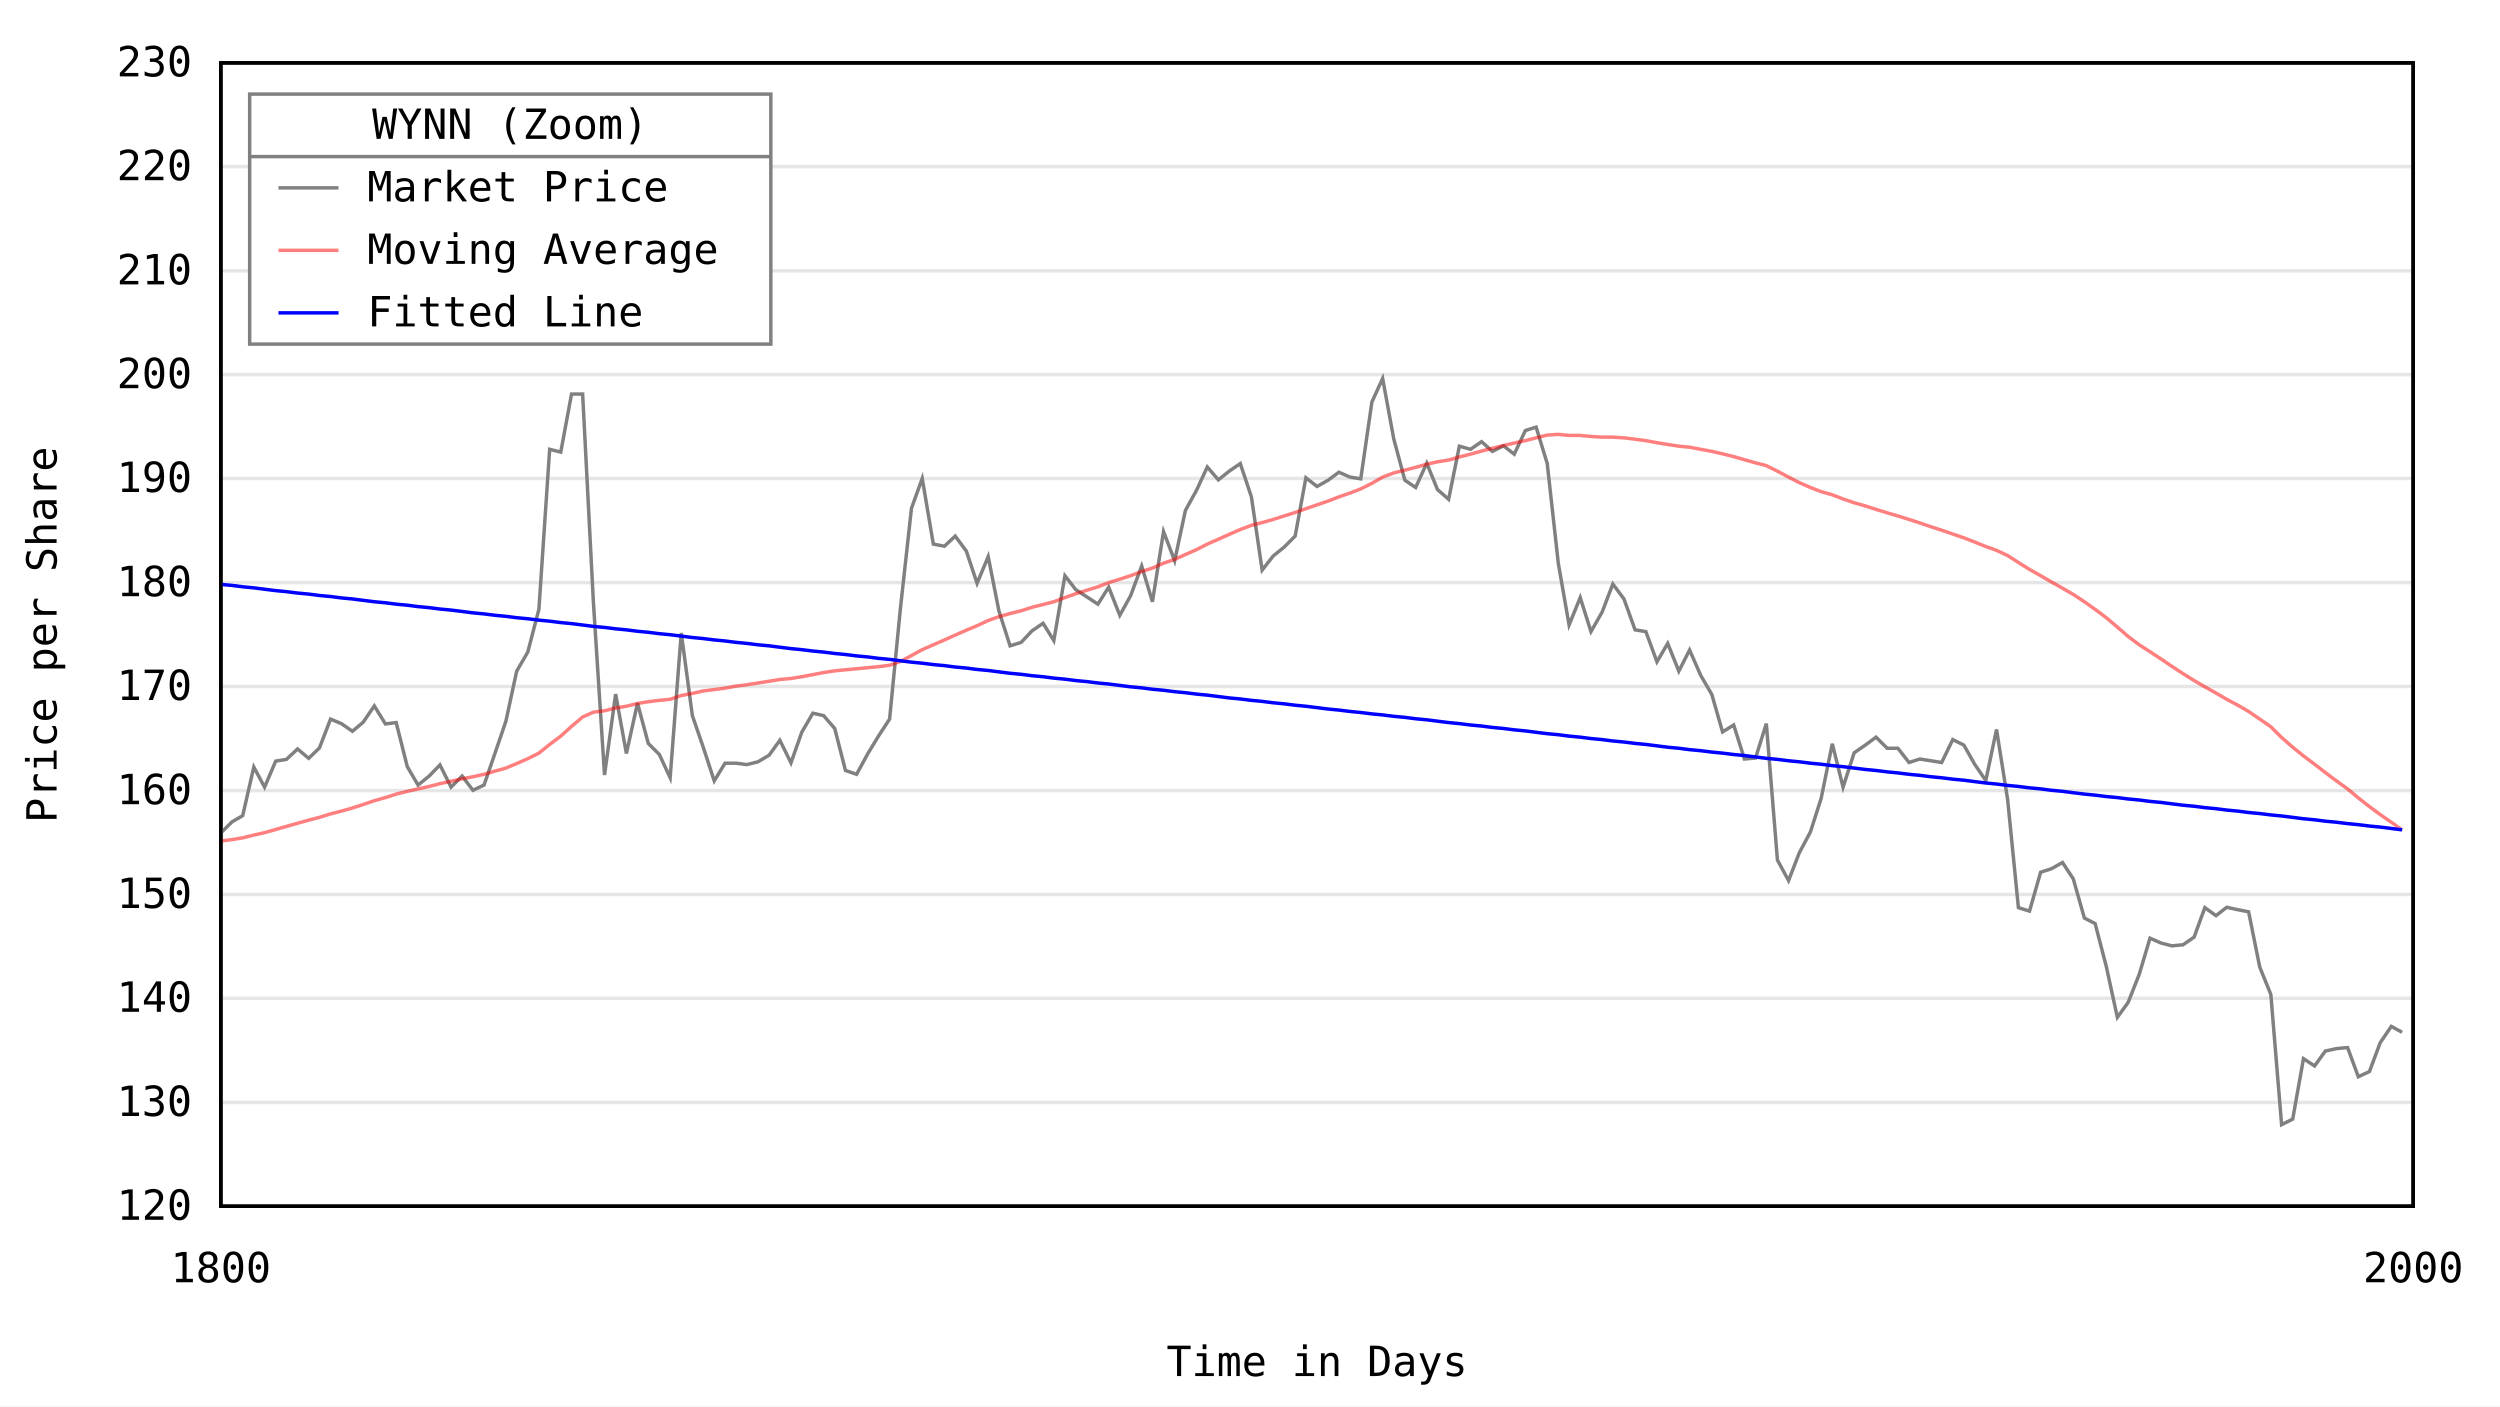
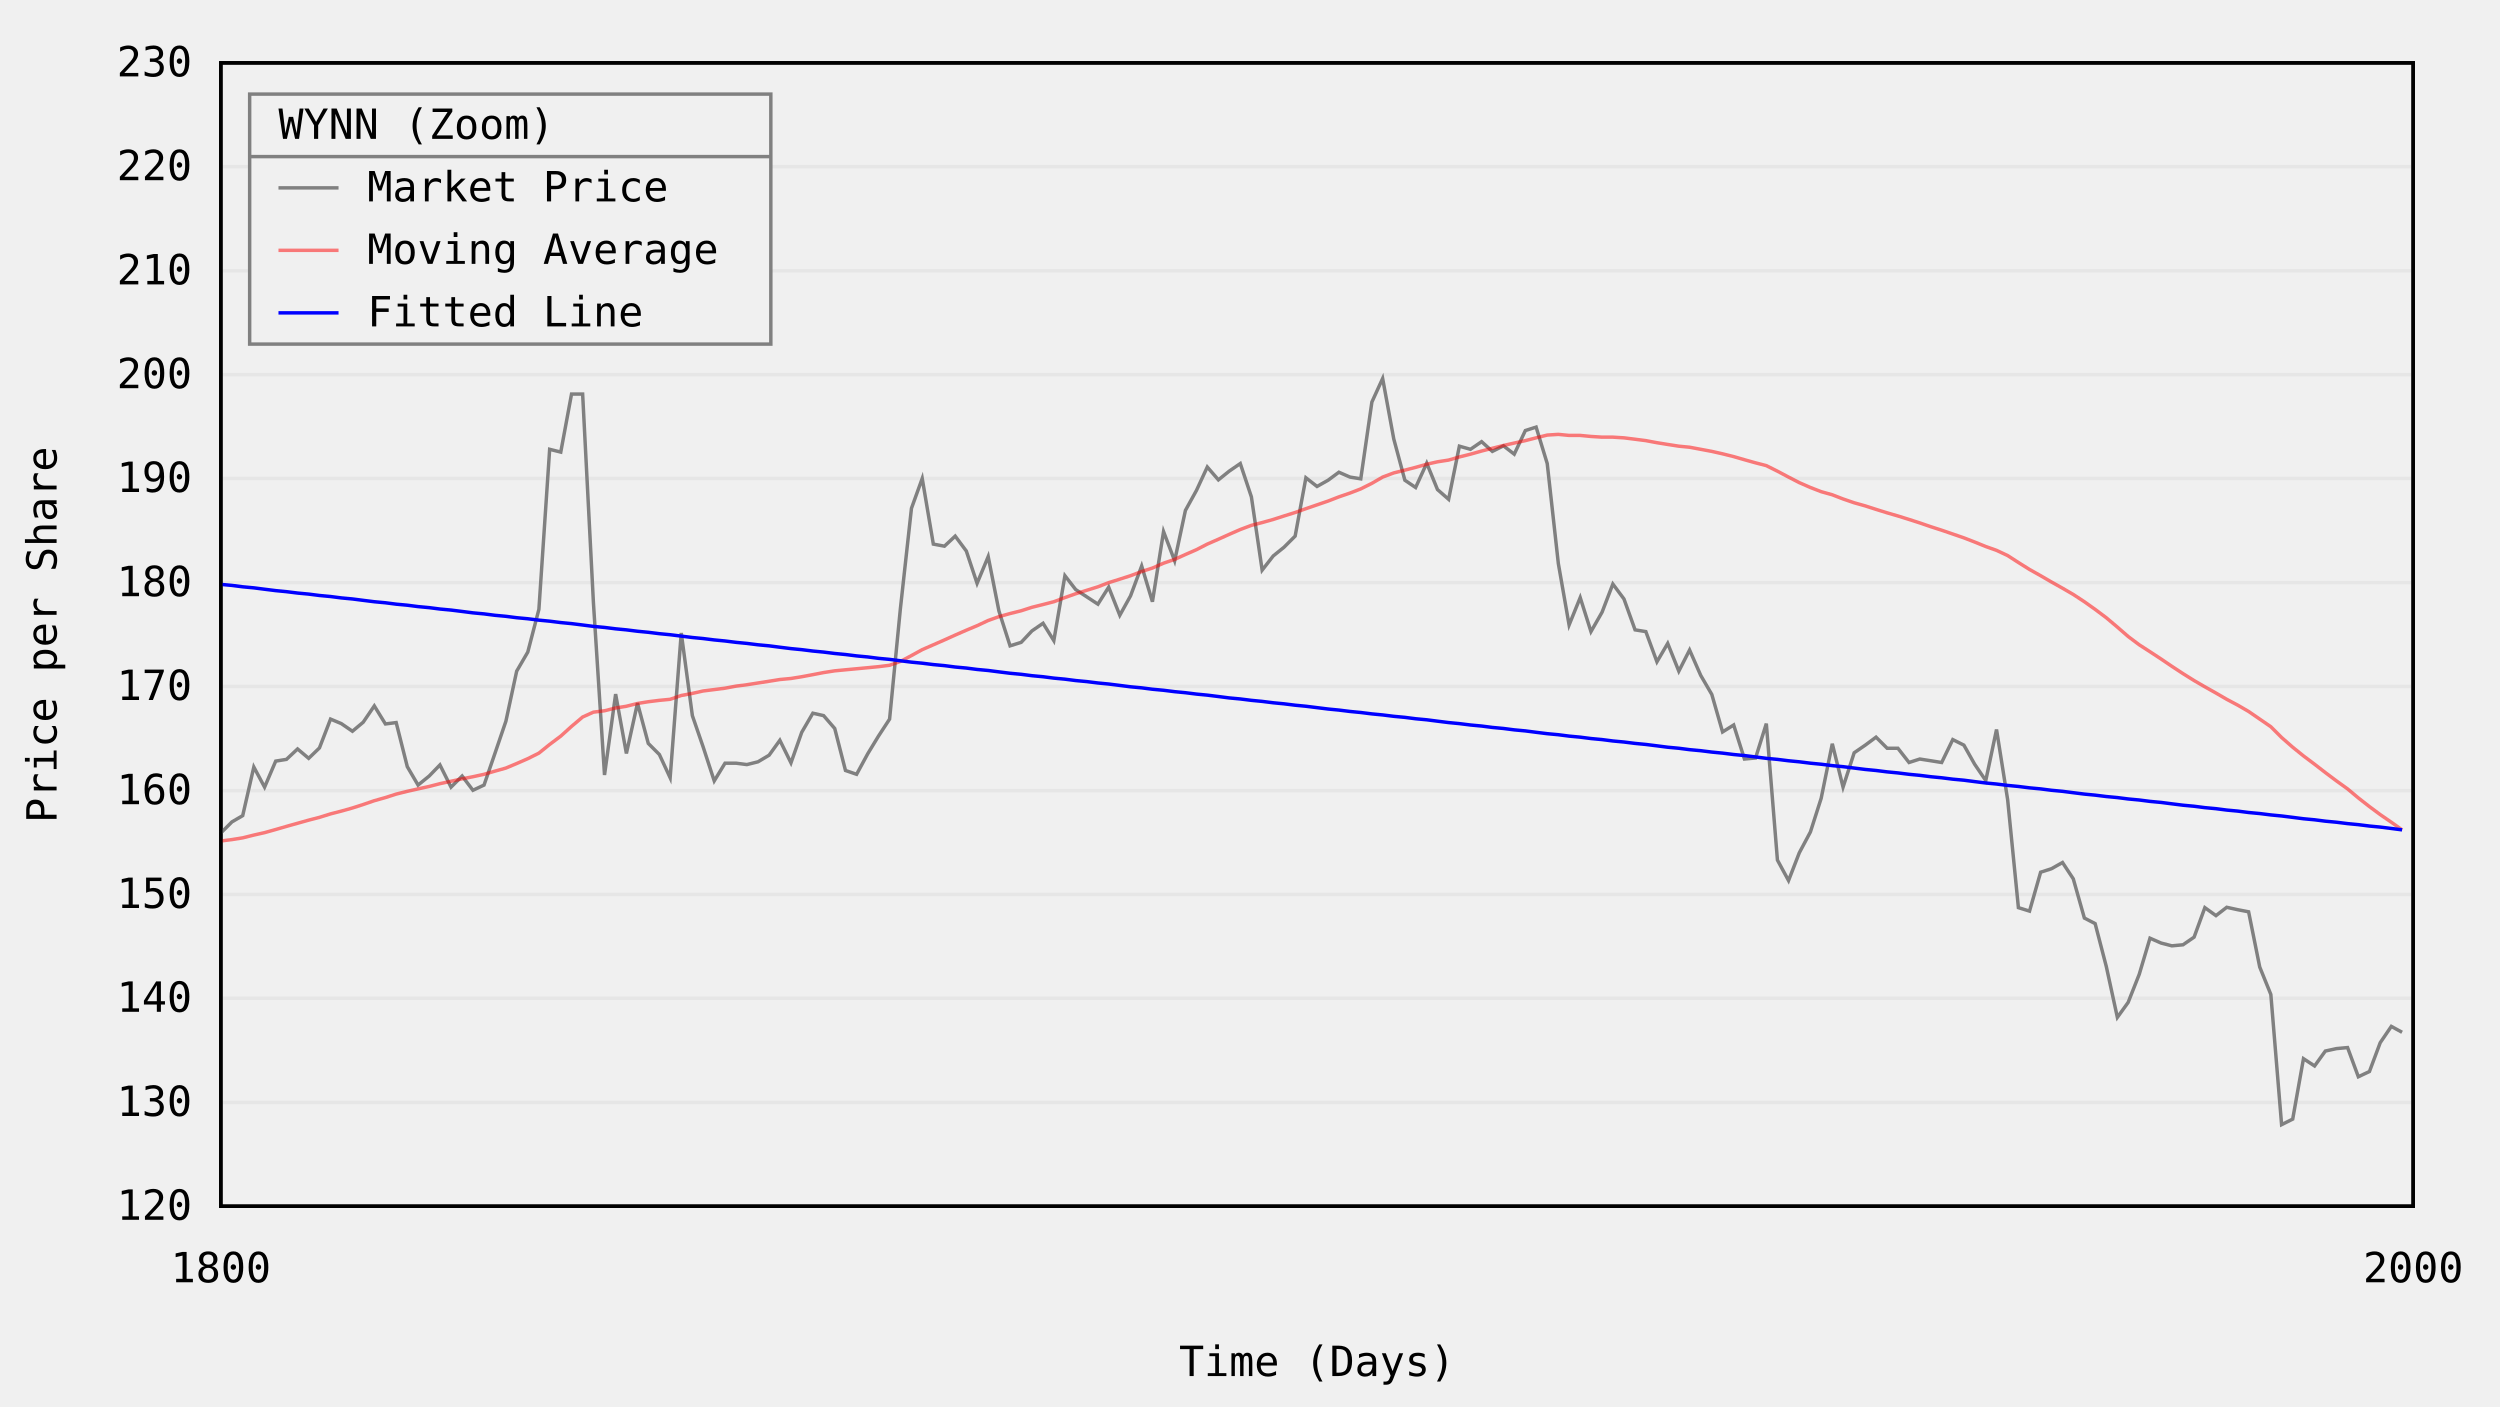
<svg xmlns="http://www.w3.org/2000/svg" xmlns:xlink="http://www.w3.org/1999/xlink" width="720" height="405" viewBox="0 0 720 405">
  <g id="gnuplot_canvas">
-     <rect x="0" y="0" width="720" height="405" fill="#ffffff" />
+     <rect x="0" y="0" width="720" height="405" fill="none" />
    <defs>
      <circle id="gpDot" r="0.5" stroke-width="0.5" stroke="currentColor" />
      <path id="gpPt0" stroke-width="0.222" stroke="currentColor" d="M-1,0 h2 M0,-1 v2" />
      <path id="gpPt1" stroke-width="0.222" stroke="currentColor" d="M-1,-1 L1,1 M1,-1 L-1,1" />
      <path id="gpPt2" stroke-width="0.222" stroke="currentColor" d="M-1,0 L1,0 M0,-1 L0,1 M-1,-1 L1,1 M-1,1 L1,-1" />
      <rect id="gpPt3" stroke-width="0.222" stroke="currentColor" x="-1" y="-1" width="2" height="2" />
      <rect id="gpPt4" stroke-width="0.222" stroke="currentColor" fill="currentColor" x="-1" y="-1" width="2" height="2" />
      <circle id="gpPt5" stroke-width="0.222" stroke="currentColor" cx="0" cy="0" r="1" />
      <use xlink:href="#gpPt5" id="gpPt6" fill="currentColor" stroke="none" />
      <path id="gpPt7" stroke-width="0.222" stroke="currentColor" d="M0,-1.33 L-1.33,0.67 L1.33,0.67 z" />
      <use xlink:href="#gpPt7" id="gpPt8" fill="currentColor" stroke="none" />
      <use xlink:href="#gpPt7" id="gpPt9" stroke="currentColor" transform="rotate(180)" />
      <use xlink:href="#gpPt9" id="gpPt10" fill="currentColor" stroke="none" />
      <use xlink:href="#gpPt3" id="gpPt11" stroke="currentColor" transform="rotate(45)" />
      <use xlink:href="#gpPt11" id="gpPt12" fill="currentColor" stroke="none" />
      <path id="gpPt13" stroke-width="0.222" stroke="currentColor" d="M0,1.330 L1.265,0.411 L0.782,-1.067 L-0.782,-1.076 L-1.265,0.411 z" />
      <use xlink:href="#gpPt13" id="gpPt14" fill="currentColor" stroke="none" />
      <filter id="textbox" filterUnits="objectBoundingBox" x="0" y="0" height="1" width="1">
-         <feFlood flood-color="#FFFFFF" flood-opacity="1" result="bgnd" />
+         <feFlood flood-color="white" flood-opacity="1" result="bgnd" />
        <feComposite in="SourceGraphic" in2="bgnd" operator="atop" />
      </filter>
      <filter id="greybox" filterUnits="objectBoundingBox" x="0" y="0" height="1" width="1">
        <feFlood flood-color="lightgrey" flood-opacity="1" result="grey" />
        <feComposite in="SourceGraphic" in2="grey" operator="atop" />
      </filter>
    </defs>
-     <g fill="none" color="#FFFFFF" stroke="currentColor" stroke-width="1.00" stroke-linecap="butt" stroke-linejoin="miter">
+     <g fill="none" color="white" stroke="currentColor" stroke-width="1.00" stroke-linecap="butt" stroke-linejoin="miter">
</g>
    <g fill="none" color="black" stroke="currentColor" stroke-width="1.00" stroke-linecap="butt" stroke-linejoin="miter">
</g>
    <g fill="none" color="black" stroke="currentColor" stroke-width="1.00" stroke-linecap="butt" stroke-linejoin="miter">
      <path stroke="rgb(230, 230, 230)" class="gridline" d="M63.6,347.4 L695.0,347.4  " />
    </g>
    <g fill="none" color="black" stroke="currentColor" stroke-width="1.00" stroke-linecap="butt" stroke-linejoin="miter">
      <path stroke="black" d="M63.6,347.4 M695.0,347.4  " />
-       <g transform="translate(55.3,351.3)" stroke="none" fill="black" font-family="Consolas, Monaco, monospace" font-size="12.00" text-anchor="end">
-         <text>
-           <tspan font-family="Consolas, Monaco, monospace">120</tspan>
+       <g transform="translate(55.3,351.3)" stroke="none" fill="black" font-family="Consolas, Menlo, monospace" font-size="12.00" text-anchor="end">
+         <text>
+           <tspan font-family="Consolas, Menlo, monospace">120</tspan>
        </text>
      </g>
    </g>
    <g fill="none" color="black" stroke="currentColor" stroke-width="1.00" stroke-linecap="butt" stroke-linejoin="miter">
</g>
    <g fill="none" color="black" stroke="currentColor" stroke-width="1.00" stroke-linecap="butt" stroke-linejoin="miter">
      <path stroke="rgb(230, 230, 230)" class="gridline" d="M63.6,317.5 L695.0,317.5  " />
    </g>
    <g fill="none" color="black" stroke="currentColor" stroke-width="1.00" stroke-linecap="butt" stroke-linejoin="miter">
      <path stroke="black" d="M63.6,317.5 M695.0,317.5  " />
-       <g transform="translate(55.3,321.4)" stroke="none" fill="black" font-family="Consolas, Monaco, monospace" font-size="12.00" text-anchor="end">
-         <text>
-           <tspan font-family="Consolas, Monaco, monospace">130</tspan>
+       <g transform="translate(55.3,321.4)" stroke="none" fill="black" font-family="Consolas, Menlo, monospace" font-size="12.00" text-anchor="end">
+         <text>
+           <tspan font-family="Consolas, Menlo, monospace">130</tspan>
        </text>
      </g>
    </g>
    <g fill="none" color="black" stroke="currentColor" stroke-width="1.00" stroke-linecap="butt" stroke-linejoin="miter">
</g>
    <g fill="none" color="black" stroke="currentColor" stroke-width="1.00" stroke-linecap="butt" stroke-linejoin="miter">
      <path stroke="rgb(230, 230, 230)" class="gridline" d="M63.6,287.5 L695.0,287.5  " />
    </g>
    <g fill="none" color="black" stroke="currentColor" stroke-width="1.00" stroke-linecap="butt" stroke-linejoin="miter">
      <path stroke="black" d="M63.6,287.5 M695.0,287.5  " />
-       <g transform="translate(55.3,291.4)" stroke="none" fill="black" font-family="Consolas, Monaco, monospace" font-size="12.00" text-anchor="end">
-         <text>
-           <tspan font-family="Consolas, Monaco, monospace">140</tspan>
+       <g transform="translate(55.3,291.4)" stroke="none" fill="black" font-family="Consolas, Menlo, monospace" font-size="12.00" text-anchor="end">
+         <text>
+           <tspan font-family="Consolas, Menlo, monospace">140</tspan>
        </text>
      </g>
    </g>
    <g fill="none" color="black" stroke="currentColor" stroke-width="1.00" stroke-linecap="butt" stroke-linejoin="miter">
</g>
    <g fill="none" color="black" stroke="currentColor" stroke-width="1.00" stroke-linecap="butt" stroke-linejoin="miter">
      <path stroke="rgb(230, 230, 230)" class="gridline" d="M63.6,257.6 L695.0,257.6  " />
    </g>
    <g fill="none" color="black" stroke="currentColor" stroke-width="1.00" stroke-linecap="butt" stroke-linejoin="miter">
      <path stroke="black" d="M63.6,257.6 M695.0,257.6  " />
-       <g transform="translate(55.3,261.5)" stroke="none" fill="black" font-family="Consolas, Monaco, monospace" font-size="12.00" text-anchor="end">
-         <text>
-           <tspan font-family="Consolas, Monaco, monospace">150</tspan>
+       <g transform="translate(55.3,261.5)" stroke="none" fill="black" font-family="Consolas, Menlo, monospace" font-size="12.00" text-anchor="end">
+         <text>
+           <tspan font-family="Consolas, Menlo, monospace">150</tspan>
        </text>
      </g>
    </g>
    <g fill="none" color="black" stroke="currentColor" stroke-width="1.00" stroke-linecap="butt" stroke-linejoin="miter">
</g>
    <g fill="none" color="black" stroke="currentColor" stroke-width="1.00" stroke-linecap="butt" stroke-linejoin="miter">
      <path stroke="rgb(230, 230, 230)" class="gridline" d="M63.6,227.7 L695.0,227.7  " />
    </g>
    <g fill="none" color="black" stroke="currentColor" stroke-width="1.00" stroke-linecap="butt" stroke-linejoin="miter">
      <path stroke="black" d="M63.6,227.7 M695.0,227.7  " />
-       <g transform="translate(55.3,231.6)" stroke="none" fill="black" font-family="Consolas, Monaco, monospace" font-size="12.00" text-anchor="end">
-         <text>
-           <tspan font-family="Consolas, Monaco, monospace">160</tspan>
+       <g transform="translate(55.3,231.6)" stroke="none" fill="black" font-family="Consolas, Menlo, monospace" font-size="12.00" text-anchor="end">
+         <text>
+           <tspan font-family="Consolas, Menlo, monospace">160</tspan>
        </text>
      </g>
    </g>
    <g fill="none" color="black" stroke="currentColor" stroke-width="1.00" stroke-linecap="butt" stroke-linejoin="miter">
</g>
    <g fill="none" color="black" stroke="currentColor" stroke-width="1.00" stroke-linecap="butt" stroke-linejoin="miter">
      <path stroke="rgb(230, 230, 230)" class="gridline" d="M63.6,197.7 L695.0,197.7  " />
    </g>
    <g fill="none" color="black" stroke="currentColor" stroke-width="1.00" stroke-linecap="butt" stroke-linejoin="miter">
      <path stroke="black" d="M63.6,197.7 M695.0,197.7  " />
-       <g transform="translate(55.3,201.6)" stroke="none" fill="black" font-family="Consolas, Monaco, monospace" font-size="12.00" text-anchor="end">
-         <text>
-           <tspan font-family="Consolas, Monaco, monospace">170</tspan>
+       <g transform="translate(55.3,201.6)" stroke="none" fill="black" font-family="Consolas, Menlo, monospace" font-size="12.00" text-anchor="end">
+         <text>
+           <tspan font-family="Consolas, Menlo, monospace">170</tspan>
        </text>
      </g>
    </g>
    <g fill="none" color="black" stroke="currentColor" stroke-width="1.00" stroke-linecap="butt" stroke-linejoin="miter">
</g>
    <g fill="none" color="black" stroke="currentColor" stroke-width="1.00" stroke-linecap="butt" stroke-linejoin="miter">
      <path stroke="rgb(230, 230, 230)" class="gridline" d="M63.6,167.8 L695.0,167.8  " />
    </g>
    <g fill="none" color="black" stroke="currentColor" stroke-width="1.00" stroke-linecap="butt" stroke-linejoin="miter">
      <path stroke="black" d="M63.6,167.8 M695.0,167.8  " />
-       <g transform="translate(55.3,171.7)" stroke="none" fill="black" font-family="Consolas, Monaco, monospace" font-size="12.00" text-anchor="end">
-         <text>
-           <tspan font-family="Consolas, Monaco, monospace">180</tspan>
+       <g transform="translate(55.3,171.7)" stroke="none" fill="black" font-family="Consolas, Menlo, monospace" font-size="12.00" text-anchor="end">
+         <text>
+           <tspan font-family="Consolas, Menlo, monospace">180</tspan>
        </text>
      </g>
    </g>
    <g fill="none" color="black" stroke="currentColor" stroke-width="1.00" stroke-linecap="butt" stroke-linejoin="miter">
</g>
    <g fill="none" color="black" stroke="currentColor" stroke-width="1.00" stroke-linecap="butt" stroke-linejoin="miter">
      <path stroke="rgb(230, 230, 230)" class="gridline" d="M63.6,137.8 L695.0,137.8  " />
    </g>
    <g fill="none" color="black" stroke="currentColor" stroke-width="1.00" stroke-linecap="butt" stroke-linejoin="miter">
      <path stroke="black" d="M63.6,137.8 M695.0,137.8  " />
-       <g transform="translate(55.3,141.7)" stroke="none" fill="black" font-family="Consolas, Monaco, monospace" font-size="12.00" text-anchor="end">
-         <text>
-           <tspan font-family="Consolas, Monaco, monospace">190</tspan>
+       <g transform="translate(55.3,141.7)" stroke="none" fill="black" font-family="Consolas, Menlo, monospace" font-size="12.00" text-anchor="end">
+         <text>
+           <tspan font-family="Consolas, Menlo, monospace">190</tspan>
        </text>
      </g>
    </g>
    <g fill="none" color="black" stroke="currentColor" stroke-width="1.00" stroke-linecap="butt" stroke-linejoin="miter">
</g>
    <g fill="none" color="black" stroke="currentColor" stroke-width="1.00" stroke-linecap="butt" stroke-linejoin="miter">
      <path stroke="rgb(230, 230, 230)" class="gridline" d="M63.6,107.9 L695.0,107.9  " />
    </g>
    <g fill="none" color="black" stroke="currentColor" stroke-width="1.00" stroke-linecap="butt" stroke-linejoin="miter">
      <path stroke="black" d="M63.6,107.9 M695.0,107.9  " />
-       <g transform="translate(55.3,111.8)" stroke="none" fill="black" font-family="Consolas, Monaco, monospace" font-size="12.00" text-anchor="end">
-         <text>
-           <tspan font-family="Consolas, Monaco, monospace">200</tspan>
+       <g transform="translate(55.3,111.8)" stroke="none" fill="black" font-family="Consolas, Menlo, monospace" font-size="12.00" text-anchor="end">
+         <text>
+           <tspan font-family="Consolas, Menlo, monospace">200</tspan>
        </text>
      </g>
    </g>
    <g fill="none" color="black" stroke="currentColor" stroke-width="1.00" stroke-linecap="butt" stroke-linejoin="miter">
</g>
    <g fill="none" color="black" stroke="currentColor" stroke-width="1.00" stroke-linecap="butt" stroke-linejoin="miter">
      <path stroke="rgb(230, 230, 230)" class="gridline" d="M63.6,78.0 L71.9,78.0 M222.0,78.0 L695.0,78.0  " />
    </g>
    <g fill="none" color="black" stroke="currentColor" stroke-width="1.00" stroke-linecap="butt" stroke-linejoin="miter">
      <path stroke="black" d="M63.6,78.0 M695.0,78.0  " />
-       <g transform="translate(55.3,81.9)" stroke="none" fill="black" font-family="Consolas, Monaco, monospace" font-size="12.00" text-anchor="end">
-         <text>
-           <tspan font-family="Consolas, Monaco, monospace">210</tspan>
+       <g transform="translate(55.3,81.9)" stroke="none" fill="black" font-family="Consolas, Menlo, monospace" font-size="12.00" text-anchor="end">
+         <text>
+           <tspan font-family="Consolas, Menlo, monospace">210</tspan>
        </text>
      </g>
    </g>
    <g fill="none" color="black" stroke="currentColor" stroke-width="1.00" stroke-linecap="butt" stroke-linejoin="miter">
</g>
    <g fill="none" color="black" stroke="currentColor" stroke-width="1.00" stroke-linecap="butt" stroke-linejoin="miter">
      <path stroke="rgb(230, 230, 230)" class="gridline" d="M63.6,48.0 L71.9,48.0 M222.0,48.0 L695.0,48.0  " />
    </g>
    <g fill="none" color="black" stroke="currentColor" stroke-width="1.00" stroke-linecap="butt" stroke-linejoin="miter">
      <path stroke="black" d="M63.6,48.0 M695.0,48.0  " />
-       <g transform="translate(55.3,51.9)" stroke="none" fill="black" font-family="Consolas, Monaco, monospace" font-size="12.00" text-anchor="end">
-         <text>
-           <tspan font-family="Consolas, Monaco, monospace">220</tspan>
+       <g transform="translate(55.3,51.9)" stroke="none" fill="black" font-family="Consolas, Menlo, monospace" font-size="12.00" text-anchor="end">
+         <text>
+           <tspan font-family="Consolas, Menlo, monospace">220</tspan>
        </text>
      </g>
    </g>
    <g fill="none" color="black" stroke="currentColor" stroke-width="1.00" stroke-linecap="butt" stroke-linejoin="miter">
</g>
    <g fill="none" color="black" stroke="currentColor" stroke-width="1.00" stroke-linecap="butt" stroke-linejoin="miter">
      <path stroke="rgb(230, 230, 230)" class="gridline" d="M63.6,18.1 L695.0,18.1  " />
    </g>
    <g fill="none" color="black" stroke="currentColor" stroke-width="1.00" stroke-linecap="butt" stroke-linejoin="miter">
      <path stroke="black" d="M63.6,18.1 M695.0,18.1  " />
-       <g transform="translate(55.3,22.0)" stroke="none" fill="black" font-family="Consolas, Monaco, monospace" font-size="12.00" text-anchor="end">
-         <text>
-           <tspan font-family="Consolas, Monaco, monospace">230</tspan>
+       <g transform="translate(55.3,22.0)" stroke="none" fill="black" font-family="Consolas, Menlo, monospace" font-size="12.00" text-anchor="end">
+         <text>
+           <tspan font-family="Consolas, Menlo, monospace">230</tspan>
        </text>
      </g>
    </g>
    <g fill="none" color="black" stroke="currentColor" stroke-width="1.00" stroke-linecap="butt" stroke-linejoin="miter">
</g>
    <g fill="none" color="black" stroke="currentColor" stroke-width="1.00" stroke-linecap="butt" stroke-linejoin="miter">
      <path stroke="rgb(230, 230, 230)" class="gridline" d="M63.6,347.4 L63.6,18.1  " />
    </g>
    <g fill="none" color="black" stroke="currentColor" stroke-width="1.00" stroke-linecap="butt" stroke-linejoin="miter">
      <path stroke="black" d="M63.6,347.4 M63.6,18.1  " />
-       <g transform="translate(63.6,369.3)" stroke="none" fill="black" font-family="Consolas, Monaco, monospace" font-size="12.00" text-anchor="middle">
-         <text>
-           <tspan font-family="Consolas, Monaco, monospace"> 1800</tspan>
+       <g transform="translate(63.6,369.3)" stroke="none" fill="black" font-family="Consolas, Menlo, monospace" font-size="12.00" text-anchor="middle">
+         <text>
+           <tspan font-family="Consolas, Menlo, monospace"> 1800</tspan>
        </text>
      </g>
    </g>
    <g fill="none" color="black" stroke="currentColor" stroke-width="1.00" stroke-linecap="butt" stroke-linejoin="miter">
</g>
    <g fill="none" color="black" stroke="currentColor" stroke-width="1.00" stroke-linecap="butt" stroke-linejoin="miter">
      <path stroke="rgb(230, 230, 230)" class="gridline" d="M695.0,347.4 L695.0,18.1  " />
    </g>
    <g fill="none" color="black" stroke="currentColor" stroke-width="1.00" stroke-linecap="butt" stroke-linejoin="miter">
      <path stroke="black" d="M695.0,347.4 M695.0,18.1  " />
-       <g transform="translate(695.0,369.3)" stroke="none" fill="black" font-family="Consolas, Monaco, monospace" font-size="12.00" text-anchor="middle">
-         <text>
-           <tspan font-family="Consolas, Monaco, monospace"> 2000</tspan>
+       <g transform="translate(695.0,369.3)" stroke="none" fill="black" font-family="Consolas, Menlo, monospace" font-size="12.00" text-anchor="middle">
+         <text>
+           <tspan font-family="Consolas, Menlo, monospace"> 2000</tspan>
        </text>
      </g>
    </g>
    <g fill="none" color="black" stroke="currentColor" stroke-width="1.00" stroke-linecap="butt" stroke-linejoin="miter">
</g>
    <g fill="none" color="black" stroke="currentColor" stroke-width="1.00" stroke-linecap="butt" stroke-linejoin="miter">
      <path stroke="black" d="M63.6,18.1 L63.6,347.4 L695.0,347.4 L695.0,18.1 L63.6,18.1 Z  " />
    </g>
    <g fill="none" color="black" stroke="currentColor" stroke-width="1.00" stroke-linecap="butt" stroke-linejoin="miter">
-       <g transform="translate(16.3,182.8) rotate(270)" stroke="none" fill="black" font-family="Consolas, Monaco, monospace" font-size="12.00" text-anchor="middle">
-         <text>
-           <tspan font-family="Consolas, Monaco, monospace">Price per Share</tspan>
-         </text>
-       </g>
-     </g>
-     <g fill="none" color="black" stroke="currentColor" stroke-width="1.00" stroke-linecap="butt" stroke-linejoin="miter">
-       <g transform="translate(379.3,396.3)" stroke="none" fill="black" font-family="Consolas, Monaco, monospace" font-size="12.00" text-anchor="middle">
-         <text>
-           <tspan font-family="Consolas, Monaco, monospace">Time in Days</tspan>
-         </text>
-       </g>
-     </g>
-     <g fill="none" color="black" stroke="currentColor" stroke-width="1.00" stroke-linecap="butt" stroke-linejoin="miter">
-       <g transform="translate(146.9,40.0)" stroke="none" fill="black" font-family="Consolas, Monaco, monospace" font-size="12.00" text-anchor="middle">
-         <text>
-           <tspan font-family="Consolas, Monaco, monospace">WYNN (Zoom)</tspan>
+       <g transform="translate(16.3,182.8) rotate(270)" stroke="none" fill="black" font-family="Consolas, Menlo, monospace" font-size="12.00" text-anchor="middle">
+         <text>
+           <tspan font-family="Consolas, Menlo, monospace">Price per Share</tspan>
+         </text>
+       </g>
+     </g>
+     <g fill="none" color="black" stroke="currentColor" stroke-width="1.00" stroke-linecap="butt" stroke-linejoin="miter">
+       <g transform="translate(379.3,396.3)" stroke="none" fill="black" font-family="Consolas, Menlo, monospace" font-size="12.00" text-anchor="middle">
+         <text>
+           <tspan font-family="Consolas, Menlo, monospace">Time (Days)</tspan>
+         </text>
+       </g>
+     </g>
+     <g fill="none" color="black" stroke="currentColor" stroke-width="1.00" stroke-linecap="butt" stroke-linejoin="miter">
+       <g transform="translate(80.2,40.0)" stroke="none" fill="black" font-family="Consolas, Menlo, monospace" font-size="12.00" text-anchor="start">
+         <text>
+           <tspan font-family="Consolas, Menlo, monospace">WYNN (Zoom)</tspan>
        </text>
      </g>
    </g>
    <g fill="none" color="black" stroke="currentColor" stroke-width="1.00" stroke-linecap="butt" stroke-linejoin="miter">
</g>
    <g fill="none" color="black" stroke="currentColor" stroke-width="1.00" stroke-linecap="butt" stroke-linejoin="miter">
      <path stroke="rgb(128, 128, 128)" d="M71.9,99.1 L71.9,27.1 L222.0,27.1 L222.0,99.1 L71.9,99.1 Z  " />
      <path stroke="rgb(128, 128, 128)" d="M71.9,45.1 L222.0,45.1  " />
    </g>
    <g id="gnuplot_plot_1">
      <g fill="none" color="black" stroke="currentColor" stroke-width="1.00" stroke-linecap="butt" stroke-linejoin="miter">
-         <g transform="translate(105.8,58.0)" stroke="none" fill="black" font-family="Consolas, Monaco, monospace" font-size="12.00" text-anchor="start">
+         <g transform="translate(105.8,58.0)" stroke="none" fill="black" font-family="Consolas, Menlo, monospace" font-size="12.00" text-anchor="start">
          <text>
-             <tspan font-family="Consolas, Monaco, monospace">Market Price</tspan>
+             <tspan font-family="Consolas, Menlo, monospace">Market Price</tspan>
          </text>
        </g>
      </g>
      <g fill="none" color="black" stroke="currentColor" stroke-width="1.00" stroke-linecap="butt" stroke-linejoin="miter">
        <path stroke="rgb(128, 128, 128)" d="M80.2,54.1 L97.5,54.1 M63.6,239.9 L66.8,236.7 L69.9,234.9 L73.1,220.9 L76.2,226.7 L79.4,219.2   L82.5,218.7 L85.7,215.7 L88.9,218.4 L92.0,215.4 L95.2,207.1 L98.3,208.4 L101.5,210.6 L104.6,208.0   L107.8,203.3 L111.0,208.5 L114.1,208.1 L117.3,220.8 L120.4,226.1 L123.6,223.5 L126.7,220.3 L129.9,226.7   L133.1,223.5 L136.2,227.6 L139.4,226.1 L142.5,217.1 L145.7,207.7 L148.8,193.3 L152.0,187.8 L155.2,175.5   L158.3,129.4 L161.5,130.2 L164.6,113.5 L167.8,113.5 L170.9,173.5 L174.1,223.2 L177.3,199.9 L180.4,217.0   L183.6,202.5 L186.7,214.1 L189.9,217.3 L193.0,224.0 L196.2,182.3 L199.4,206.1 L202.5,215.1 L205.7,224.9   L208.8,219.8 L212.0,219.8 L215.1,220.2 L218.3,219.4 L221.5,217.5 L224.6,213.2 L227.8,219.7 L230.9,210.9   L234.1,205.4 L237.2,206.1 L240.4,209.8 L243.5,221.9 L246.7,223.0 L249.9,217.1 L253.0,212.0 L256.2,207.1   L259.3,175.4 L262.5,146.4 L265.6,137.8 L268.8,156.7 L272.0,157.3 L275.1,154.4 L278.3,158.7 L281.4,168.0   L284.6,160.3 L287.7,176.0 L290.9,186.0 L294.1,185.0 L297.2,181.7 L300.4,179.5 L303.5,184.5 L306.7,165.8   L309.8,169.8 L313.0,171.9 L316.2,174.0 L319.3,169.1 L322.5,177.2 L325.6,171.6 L328.8,163.0 L331.9,173.3   L335.1,153.1 L338.3,161.5 L341.4,147.0 L344.6,141.2 L347.7,134.5 L350.9,138.2 L354.0,135.7 L357.2,133.5   L360.4,143.1 L363.5,164.2 L366.7,160.1 L369.8,157.6 L373.0,154.4 L376.1,137.6 L379.3,140.1 L382.5,138.3   L385.6,136.0 L388.8,137.4 L391.9,137.9 L395.1,115.8 L398.2,109.0 L401.4,126.4 L404.6,138.3 L407.7,140.4   L410.9,133.4 L414.0,141.0 L417.2,143.8 L420.3,128.5 L423.5,129.4 L426.7,127.2 L429.8,130.0 L433.0,128.4   L436.1,130.8 L439.3,124.0 L442.4,123.0 L445.6,133.5 L448.8,162.3 L451.9,180.0 L455.1,172.1 L458.2,181.9   L461.4,176.3 L464.5,168.2 L467.7,172.5 L470.9,181.4 L474.0,181.9 L477.2,190.6 L480.3,185.3 L483.5,193.3   L486.6,187.2 L489.8,194.5 L493.0,200.0 L496.1,210.8 L499.3,208.8 L502.4,218.6 L505.6,218.3 L508.7,208.4   L511.9,247.7 L515.1,253.6 L518.2,245.6 L521.4,239.6 L524.5,229.9 L527.7,214.2 L530.8,226.7 L534.0,216.8   L537.2,214.6 L540.3,212.3 L543.5,215.5 L546.6,215.5 L549.8,219.6 L552.9,218.6 L556.1,219.1 L559.2,219.6   L562.4,213.0 L565.6,214.6 L568.7,220.1 L571.9,224.8 L575.0,210.1 L578.2,230.3 L581.3,261.4 L584.5,262.4   L587.7,251.2 L590.8,250.2 L594.0,248.4 L597.1,253.1 L600.3,264.4 L603.4,266.0 L606.6,278.3 L609.8,293.0   L612.9,288.7 L616.1,280.6 L619.2,270.2 L622.4,271.6 L625.5,272.4 L628.7,272.1 L631.9,269.9 L635.0,261.4   L638.2,263.7 L641.3,261.3 L644.5,262.0 L647.6,262.6 L650.8,278.5 L654.0,286.4 L657.1,323.9 L660.3,322.3   L663.4,304.9 L666.6,307.0 L669.7,302.7 L672.9,302.0 L676.1,301.7 L679.2,310.1 L682.4,308.6 L685.5,300.3   L688.7,295.6 L691.8,297.3  " />
      </g>
    </g>
    <g id="gnuplot_plot_2">
      <g fill="none" color="black" stroke="currentColor" stroke-width="1.00" stroke-linecap="butt" stroke-linejoin="miter">
-         <g transform="translate(105.8,76.0)" stroke="none" fill="black" font-family="Consolas, Monaco, monospace" font-size="12.00" text-anchor="start">
+         <g transform="translate(105.8,76.0)" stroke="none" fill="black" font-family="Consolas, Menlo, monospace" font-size="12.00" text-anchor="start">
          <text>
-             <tspan font-family="Consolas, Monaco, monospace">Moving Average</tspan>
+             <tspan font-family="Consolas, Menlo, monospace">Moving Average</tspan>
          </text>
        </g>
      </g>
      <g fill="none" color="black" stroke="currentColor" stroke-width="1.00" stroke-linecap="butt" stroke-linejoin="miter">
        <path stroke="rgb(255,   0,   0)" opacity="0.50" d="M80.2,72.1 L97.5,72.1 M63.6,242.2 L66.8,241.8 L69.9,241.3 L73.1,240.5 L76.2,239.8 L79.4,238.9   L82.5,238.0 L85.7,237.1 L88.9,236.2 L92.0,235.4 L95.2,234.4 L98.3,233.6 L101.5,232.7 L104.6,231.7   L107.8,230.6 L111.0,229.7 L114.1,228.7 L117.3,227.9 L120.4,227.2 L123.6,226.5 L126.7,225.7 L129.9,225.0   L133.1,224.3 L136.2,223.7 L139.4,223.0 L142.5,222.1 L145.7,221.2 L148.8,219.9 L152.0,218.5 L155.2,216.9   L158.3,214.4 L161.5,212.0 L164.6,209.2 L167.8,206.5 L170.9,205.1 L174.1,204.7 L177.3,203.9 L180.4,203.4   L183.6,202.6 L186.7,202.1 L189.9,201.7 L193.0,201.4 L196.2,200.3 L199.4,199.7 L202.5,199.0 L205.7,198.6   L208.8,198.2 L212.0,197.6 L215.1,197.2 L218.3,196.7 L221.5,196.2 L224.6,195.7 L227.8,195.4 L230.9,194.9   L234.1,194.3 L237.2,193.7 L240.4,193.2 L243.5,192.9 L246.7,192.6 L249.9,192.3 L253.0,192.0 L256.2,191.6   L259.3,190.5 L262.5,188.8 L265.6,187.1 L268.8,185.7 L272.0,184.3 L275.1,182.9 L278.3,181.5 L281.4,180.2   L284.6,178.7 L287.7,177.6 L290.9,176.7 L294.1,175.9 L297.2,174.9 L300.4,174.1 L303.5,173.3 L306.7,172.1   L309.8,171.0 L313.0,170.0 L316.2,169.0 L319.3,167.8 L322.5,166.8 L325.6,165.8 L328.8,164.6 L331.9,163.6   L335.1,162.2 L338.3,161.1 L341.4,159.7 L344.6,158.3 L347.7,156.7 L350.9,155.3 L354.0,153.9 L357.2,152.5   L360.4,151.3 L363.5,150.5 L366.7,149.6 L369.8,148.6 L373.0,147.6 L376.1,146.5 L379.3,145.4 L382.5,144.3   L385.6,143.1 L388.8,142.0 L391.9,140.8 L395.1,139.2 L398.2,137.4 L401.4,136.2 L404.6,135.4 L407.7,134.6   L410.9,133.7 L414.0,133.0 L417.2,132.5 L420.3,131.6 L423.5,130.8 L426.7,129.9 L429.8,129.1 L433.0,128.3   L436.1,127.6 L439.3,126.9 L442.4,126.1 L445.6,125.3 L448.8,125.1 L451.9,125.4 L455.1,125.4 L458.2,125.7   L461.4,125.9 L464.5,125.9 L467.7,126.1 L470.9,126.5 L474.0,126.9 L477.2,127.5 L480.3,128.0 L483.5,128.5   L486.6,128.8 L489.8,129.4 L493.0,130.0 L496.1,130.7 L499.3,131.5 L502.4,132.4 L505.6,133.3 L508.7,134.1   L511.9,135.7 L515.1,137.4 L518.2,139.0 L521.4,140.4 L524.5,141.6 L527.7,142.5 L530.8,143.7 L534.0,144.8   L537.2,145.7 L540.3,146.7 L543.5,147.7 L546.6,148.6 L549.8,149.6 L552.9,150.6 L556.1,151.7 L559.2,152.7   L562.4,153.8 L565.6,154.9 L568.7,156.1 L571.9,157.4 L575.0,158.5 L578.2,160.0 L581.3,162.0 L584.5,164.0   L587.7,165.8 L590.8,167.6 L594.0,169.4 L597.1,171.2 L600.3,173.3 L603.4,175.5 L606.6,177.9 L609.8,180.6   L612.9,183.3 L616.1,185.7 L619.2,187.7 L622.4,189.8 L625.5,191.9 L628.7,194.0 L631.9,196.0 L635.0,197.8   L638.2,199.6 L641.3,201.4 L644.5,203.1 L647.6,204.9 L650.8,207.1 L654.0,209.3 L657.1,212.4 L660.3,215.2   L663.4,217.7 L666.6,220.1 L669.7,222.5 L672.9,224.9 L676.1,227.2 L679.2,229.8 L682.4,232.3 L685.5,234.6   L688.7,236.8 L691.8,239.0  " />
      </g>
    </g>
    <g id="gnuplot_plot_3">
      <g fill="none" color="black" stroke="currentColor" stroke-width="1.00" stroke-linecap="butt" stroke-linejoin="miter">
-         <g transform="translate(105.8,94.0)" stroke="none" fill="black" font-family="Consolas, Monaco, monospace" font-size="12.00" text-anchor="start">
+         <g transform="translate(105.8,94.0)" stroke="none" fill="black" font-family="Consolas, Menlo, monospace" font-size="12.00" text-anchor="start">
          <text>
-             <tspan font-family="Consolas, Monaco, monospace">Fitted Line</tspan>
+             <tspan font-family="Consolas, Menlo, monospace">Fitted Line</tspan>
          </text>
        </g>
      </g>
      <g fill="none" color="black" stroke="currentColor" stroke-width="1.00" stroke-linecap="butt" stroke-linejoin="miter">
        <path stroke="rgb(  0,   0, 255)" d="M80.2,90.1 L97.5,90.1 M63.6,168.3 L66.8,168.6 L69.9,169.0 L73.1,169.3 L76.2,169.7 L79.4,170.1   L82.5,170.4 L85.7,170.8 L88.9,171.1 L92.0,171.5 L95.2,171.8 L98.3,172.2 L101.5,172.5 L104.6,172.9   L107.8,173.3 L111.0,173.6 L114.1,174.0 L117.3,174.3 L120.4,174.7 L123.6,175.0 L126.7,175.4 L129.9,175.7   L133.1,176.1 L136.2,176.5 L139.4,176.8 L142.5,177.2 L145.7,177.5 L148.8,177.9 L152.0,178.2 L155.2,178.6   L158.3,178.9 L161.5,179.3 L164.6,179.6 L167.8,180.0 L170.9,180.4 L174.1,180.7 L177.3,181.1 L180.4,181.4   L183.6,181.8 L186.7,182.1 L189.9,182.5 L193.0,182.8 L196.2,183.2 L199.4,183.6 L202.5,183.9 L205.7,184.3   L208.8,184.6 L212.0,185.0 L215.1,185.3 L218.3,185.7 L221.5,186.0 L224.6,186.4 L227.8,186.8 L230.9,187.1   L234.1,187.5 L237.2,187.8 L240.4,188.2 L243.5,188.5 L246.7,188.9 L249.9,189.2 L253.0,189.6 L256.2,189.9   L259.3,190.3 L262.5,190.7 L265.6,191.0 L268.8,191.4 L272.0,191.7 L275.1,192.1 L278.3,192.4 L281.4,192.8   L284.6,193.1 L287.7,193.5 L290.9,193.9 L294.1,194.2 L297.2,194.6 L300.4,194.9 L303.5,195.3 L306.7,195.6   L309.8,196.0 L313.0,196.3 L316.2,196.7 L319.3,197.0 L322.5,197.4 L325.6,197.8 L328.8,198.1 L331.9,198.5   L335.1,198.8 L338.3,199.2 L341.4,199.5 L344.6,199.9 L347.7,200.2 L350.9,200.6 L354.0,201.0 L357.2,201.3   L360.4,201.7 L363.5,202.0 L366.7,202.4 L369.8,202.7 L373.0,203.1 L376.1,203.4 L379.3,203.8 L382.5,204.2   L385.6,204.5 L388.8,204.9 L391.9,205.2 L395.1,205.6 L398.2,205.9 L401.4,206.3 L404.6,206.6 L407.7,207.0   L410.9,207.3 L414.0,207.7 L417.2,208.1 L420.3,208.4 L423.5,208.8 L426.7,209.1 L429.8,209.5 L433.0,209.8   L436.1,210.2 L439.3,210.5 L442.4,210.9 L445.6,211.3 L448.8,211.6 L451.9,212.0 L455.1,212.3 L458.2,212.7   L461.4,213.0 L464.5,213.4 L467.7,213.7 L470.9,214.1 L474.0,214.4 L477.2,214.8 L480.3,215.2 L483.5,215.5   L486.6,215.9 L489.8,216.2 L493.0,216.6 L496.1,216.9 L499.3,217.3 L502.4,217.6 L505.6,218.0 L508.7,218.4   L511.9,218.7 L515.1,219.1 L518.2,219.4 L521.4,219.8 L524.5,220.1 L527.7,220.5 L530.8,220.8 L534.0,221.2   L537.2,221.6 L540.3,221.9 L543.5,222.3 L546.6,222.6 L549.8,223.0 L552.9,223.3 L556.1,223.7 L559.2,224.0   L562.4,224.4 L565.6,224.7 L568.7,225.1 L571.9,225.5 L575.0,225.8 L578.2,226.2 L581.3,226.5 L584.5,226.9   L587.7,227.2 L590.8,227.6 L594.0,227.9 L597.1,228.3 L600.3,228.7 L603.4,229.0 L606.6,229.4 L609.8,229.7   L612.9,230.1 L616.1,230.4 L619.2,230.8 L622.4,231.1 L625.5,231.5 L628.7,231.9 L631.9,232.2 L635.0,232.6   L638.2,232.9 L641.3,233.3 L644.5,233.6 L647.6,234.0 L650.8,234.3 L654.0,234.7 L657.1,235.0 L660.3,235.4   L663.4,235.8 L666.6,236.1 L669.7,236.5 L672.9,236.8 L676.1,237.2 L679.2,237.5 L682.4,237.9 L685.5,238.2   L688.7,238.6 L691.8,239.0  " />
      </g>
    </g>
-     <g fill="none" color="#FFFFFF" stroke="rgb(  0,   0, 255)" stroke-width="2.00" stroke-linecap="butt" stroke-linejoin="miter">
+     <g fill="none" color="white" stroke="rgb(  0,   0, 255)" stroke-width="2.00" stroke-linecap="butt" stroke-linejoin="miter">
</g>
    <g fill="none" color="black" stroke="currentColor" stroke-width="2.00" stroke-linecap="butt" stroke-linejoin="miter">
</g>
    <g fill="none" color="black" stroke="black" stroke-width="1.00" stroke-linecap="butt" stroke-linejoin="miter">
</g>
    <g fill="none" color="black" stroke="currentColor" stroke-width="1.00" stroke-linecap="butt" stroke-linejoin="miter">
      <path stroke="black" d="M63.6,18.1 L63.6,347.4 L695.0,347.4 L695.0,18.1 L63.6,18.1 Z  " />
    </g>
    <g fill="none" color="black" stroke="currentColor" stroke-width="1.00" stroke-linecap="butt" stroke-linejoin="miter">
</g>
  </g>
</svg>
